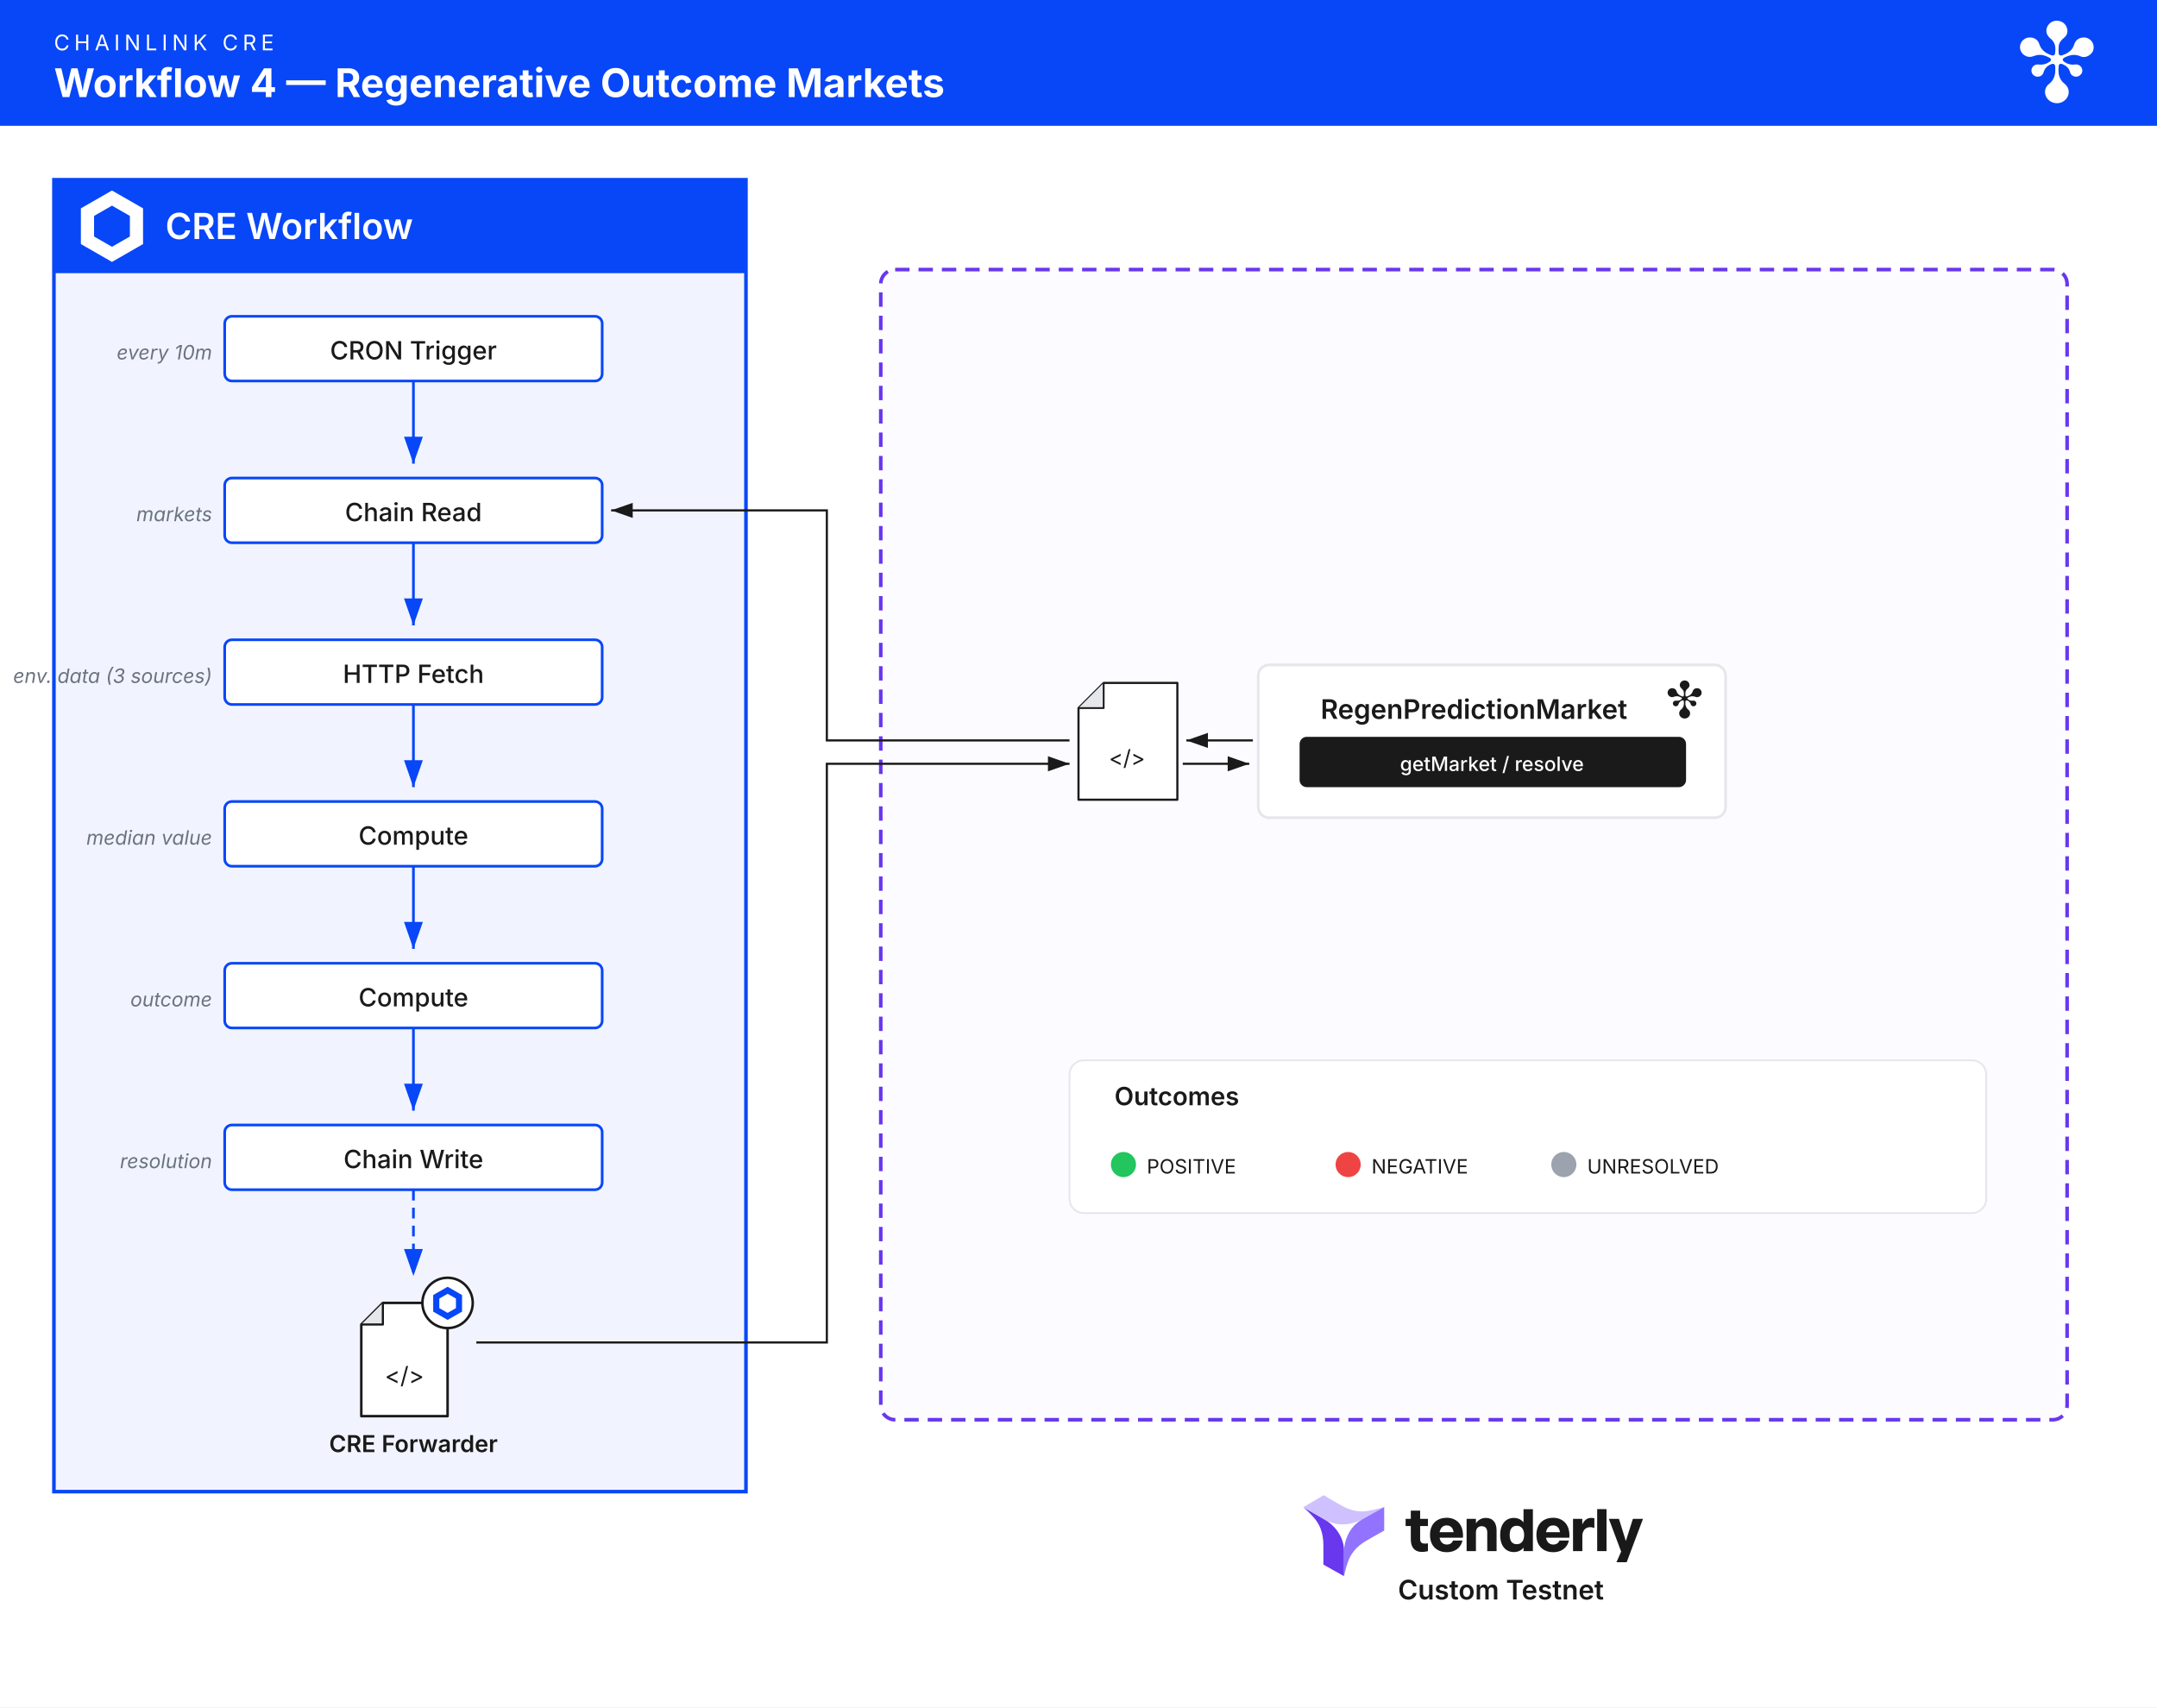
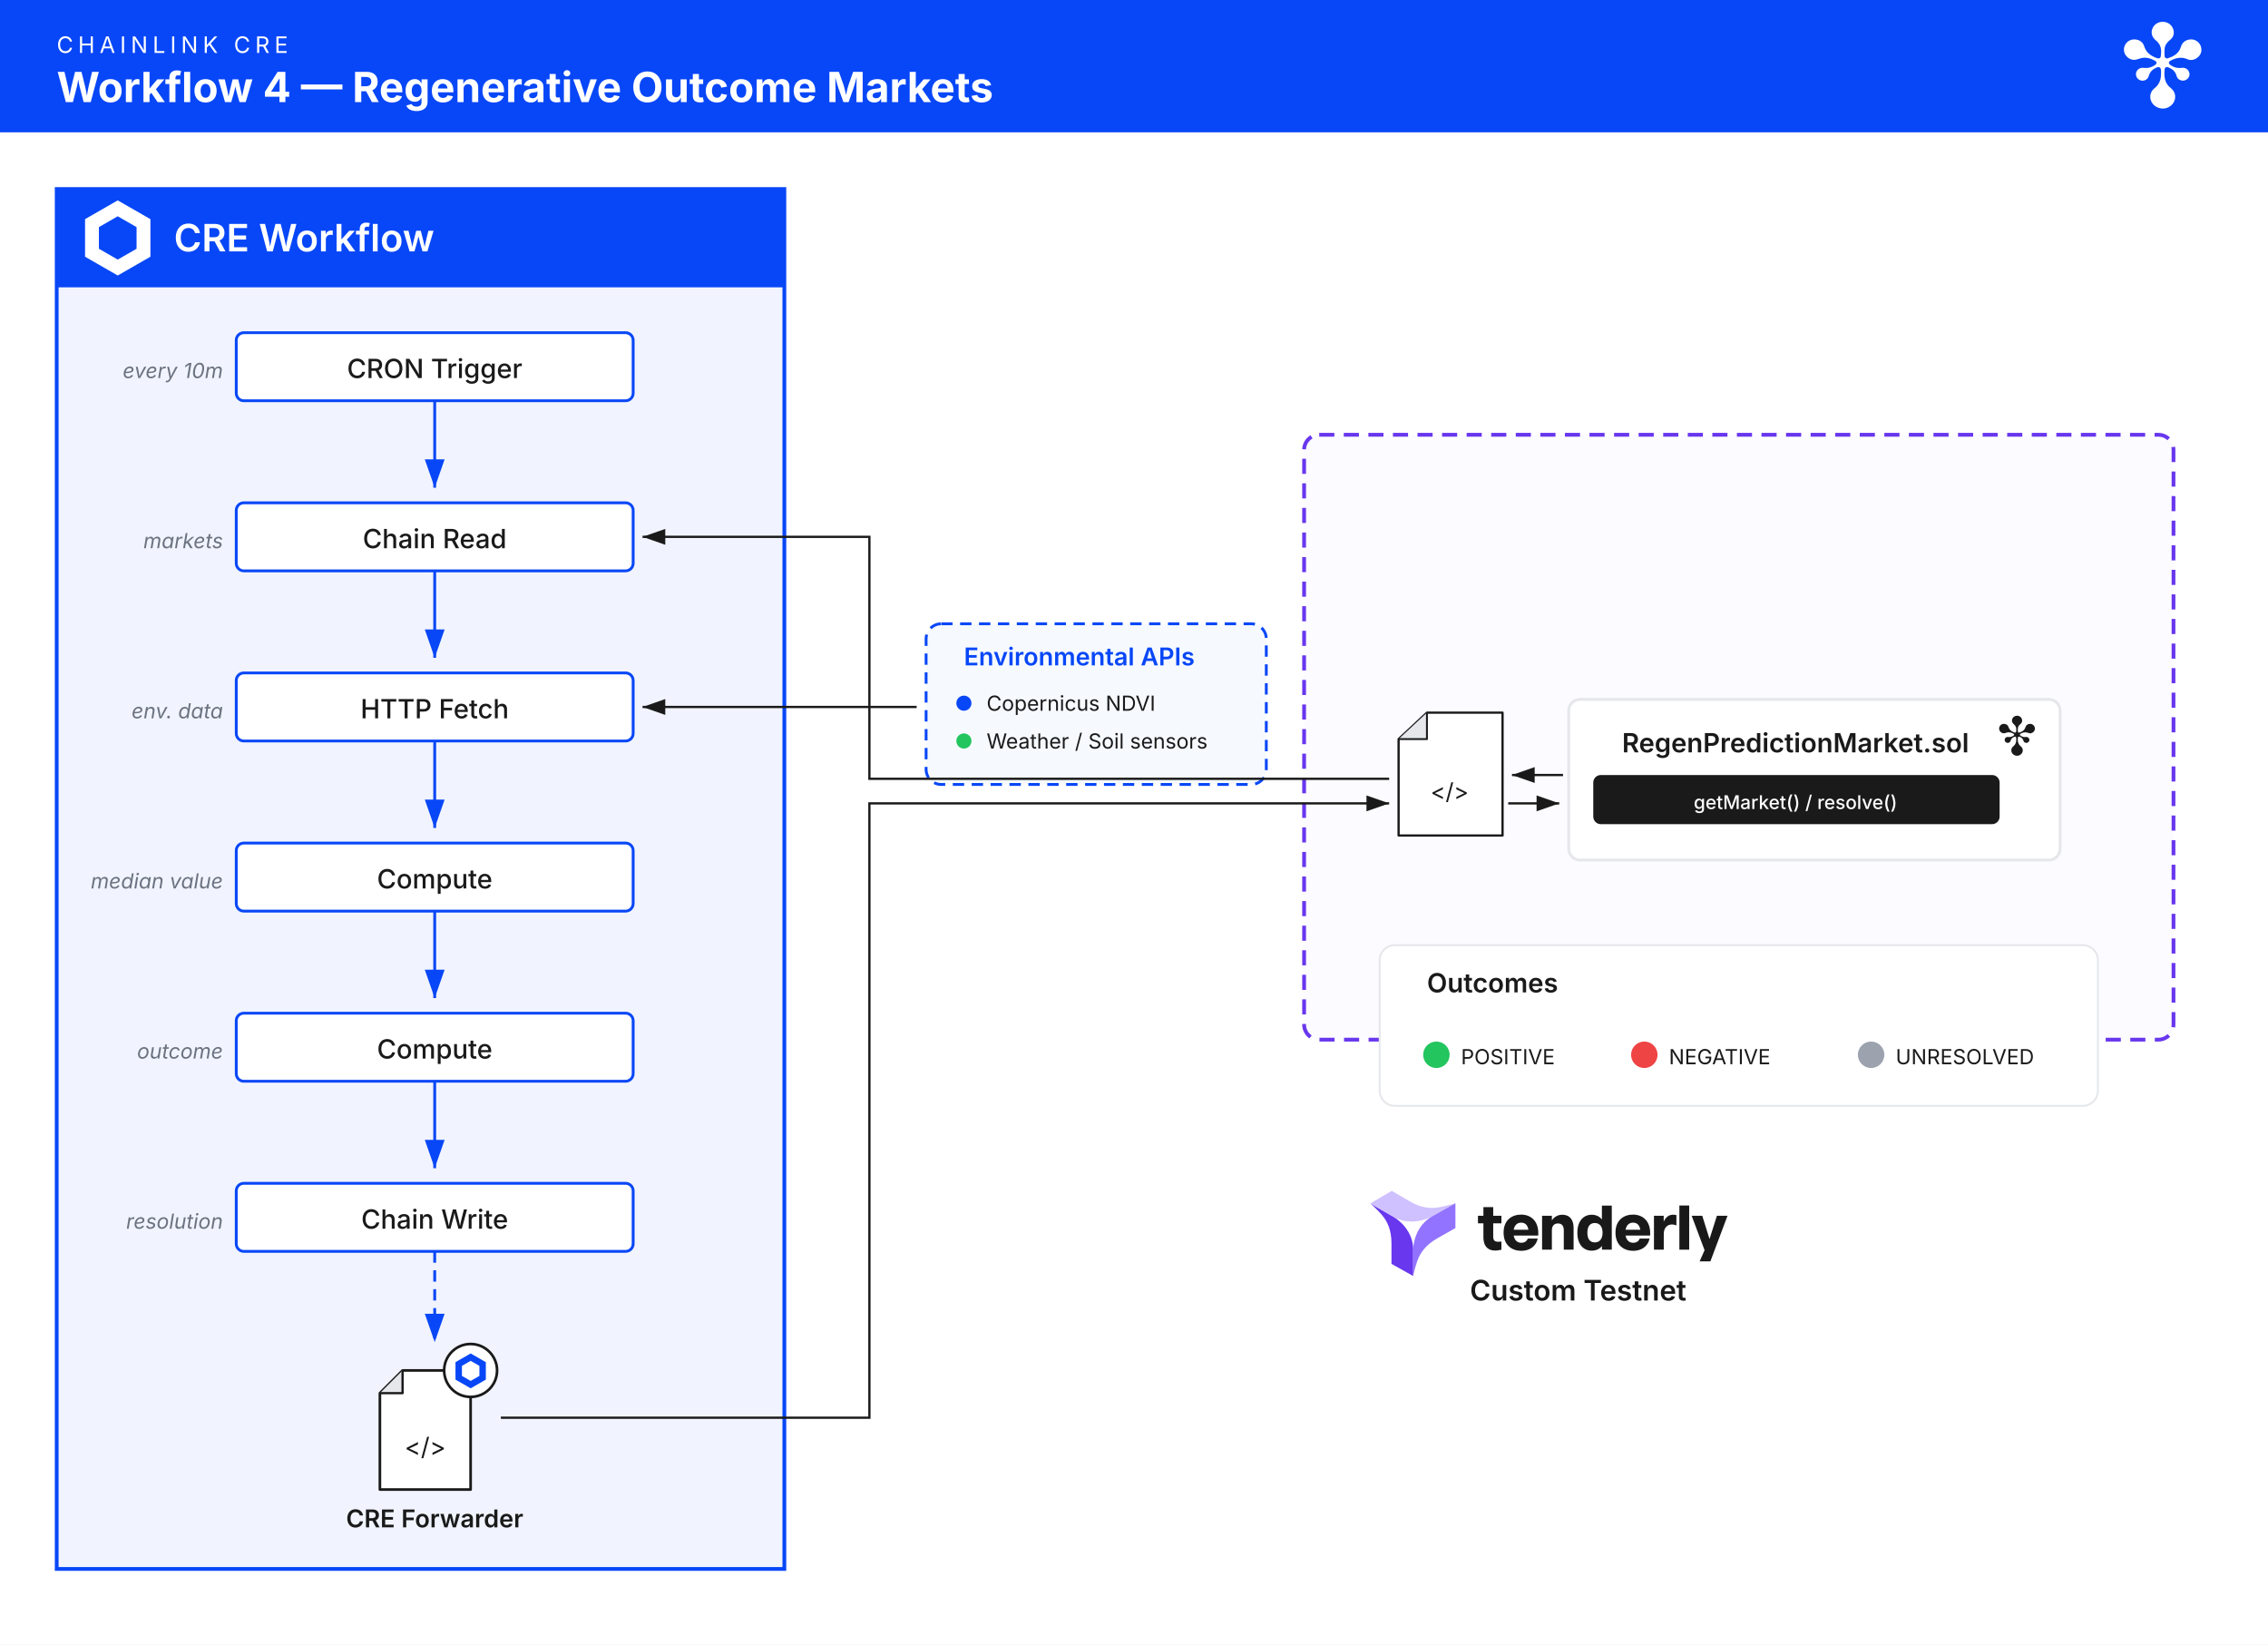
- <svg xmlns="http://www.w3.org/2000/svg" viewBox="0 0 1200 950" font-family="Inter, -apple-system, BlinkMacSystemFont, 'Segoe UI', Roboto, sans-serif">
+ <svg xmlns="http://www.w3.org/2000/svg" viewBox="0 0 1200 870" font-family="Inter, -apple-system, BlinkMacSystemFont, 'Segoe UI', Roboto, sans-serif">
  <defs>
    <marker id="arrowDown" viewBox="0 0 7 10" refX="3.5" refY="10" markerWidth="7" markerHeight="10" orient="0">
      <polygon points="0 0, 7 0, 3.5 10" fill="#0847F7" />
    </marker>
    <marker id="arrowRight" viewBox="0 0 10 7" refX="10" refY="3.5" markerWidth="10" markerHeight="7" orient="0">
      <polygon points="0 0, 10 3.5, 0 7" fill="#1a1a1a" />
    </marker>
    <marker id="arrowLeft" viewBox="0 0 10 7" refX="0" refY="3.5" markerWidth="10" markerHeight="7" orient="0">
      <polygon points="10 0, 0 3.5, 10 7" fill="#1a1a1a" />
    </marker>
  </defs>
-   <rect width="1200" height="950" fill="white" />
+   <rect width="1200" height="870" fill="white" />
  <rect x="0" y="0" width="1200" height="70" fill="#0847F7" />
  <g transform="translate(1120,8) scale(0.13)">
    <path d="M212.521,290.475 C216.027,293.578 219.322,296.384 222.522,299.294 C246.724,321.305 240.96,358.669 210.942,374.455 C184.331,388.449 150.494,376.351 139.356,348.861 C132.007,330.722 137.308,309.935 153.289,297.728 C170.754,284.388 178.548,266.484 179.854,245.219 C180.271,238.411 180.149,231.557 179.979,224.731 C179.705,213.7 172.631,208.844 162.526,213.086 C146.624,219.761 134.772,230.16 130.07,247.764 C126.776,260.097 115.278,267.566 103.299,266.71 C90.673,265.808 80.772,257.258 78.396,245.203 C74.986,227.907 90.073,212.085 108.328,214.582 C124.466,216.788 139.076,213.57 152.66,204.883 C153.641,204.256 154.629,203.634 155.57,202.95 C164.246,196.646 163.921,190.079 154.403,185.056 C137.098,175.924 119.01,170.311 99.228,175 C91.991,176.716 85.091,179.956 77.819,181.4 C55.178,185.893 31.9,168.176 29.195,144.855 C26.514,121.743 44.553,100.231 67.715,98.918 C88.774,97.725 105.762,107.864 111.662,126.968 C117.886,147.117 131.129,160.202 149.427,169.064 C154.202,171.377 159.11,173.548 164.162,175.125 C172.452,177.712 178.29,174.86 179.238,166.385 C181.245,148.426 182.133,130.261 170.345,114.623 C167.073,110.283 163.201,106.233 159.001,102.784 C144.014,90.476 138.469,74.398 143.907,57.633 C149.524,40.313 165.616,28.091 183.954,27.216 C207.677,26.085 226.929,40.454 231.304,63.474 C234.074,78.052 228.983,90.655 217.674,100.003 C206.275,109.426 196.693,119.976 194.869,135.052 C193.62,145.379 193.788,155.995 194.494,166.402 C195,173.847 201.257,177.795 208.152,175.582 C226.553,169.676 243.317,160.955 254.171,144.102 C257.272,139.287 259.373,133.68 261.142,128.182 C267.418,108.678 284.019,97.648 305.785,98.943 C324.215,100.039 340.924,114.938 343.78,133.706 C346.135,149.183 341.224,162.575 328.886,172.353 C316.618,182.075 302.077,185.868 287.615,179.463 C264.338,169.154 242.768,173.268 221.385,183.86 C209.066,189.963 208.937,196.89 220.389,204.483 C234.037,213.531 248.823,216.927 265.099,214.558 C276.897,212.841 287.794,218.721 292.972,228.882 C297.972,238.694 296.626,249.795 288.759,258.008 C281.873,265.196 273.244,268.13 263.298,266.019 C252.894,263.811 245.825,257.389 243.249,247.272 C238.615,229.076 225.831,219.109 209.659,212.446 C202.248,209.393 195.445,212.721 194.667,220.562 C192.436,243.052 192.932,265.279 207.353,284.574 C208.844,286.568 210.622,288.347 212.521,290.475z" fill="white" />
  </g>
  <text x="30" y="28" fill="white" font-size="12" font-weight="400" letter-spacing="2.5">CHAINLINK CRE</text>
  <text x="30" y="54" fill="white" font-size="22" font-weight="700">Workflow 4 — Regenerative Outcome Markets</text>
  <g transform="translate(0,70)">
    <rect x="30" y="30" width="385" height="730" rx="0" fill="#8AA6F9" fill-opacity="0.12" stroke="#0847F7" stroke-width="2" />
    <rect x="30" y="30" width="385" height="52" fill="#0847F7" />
    <g transform="translate(45,36) scale(0.14)">
      <path d="M123.5 0L0 70.973V212.918L123.5 283.89L247 212.918V70.973L123.5 0ZM194.679 182.837L123.523 223.728L52.366 182.837V101.054L123.523 60.162L194.679 101.054V182.837Z" fill="white" />
    </g>
    <text x="92" y="63" fill="white" font-size="20" font-weight="600">CRE Workflow</text>
    <text x="118" y="130" fill="#6B7280" font-size="11" font-style="italic" text-anchor="end">every 10m</text>
    <rect x="125" y="106" width="210" height="36" rx="4" fill="white" stroke="#0847F7" stroke-width="1.5" />
    <text x="230" y="130" text-anchor="middle" fill="#1a1a1a" font-size="14" font-weight="500">CRON Trigger</text>
    <line x1="230" y1="142" x2="230" y2="188" stroke="#0847F7" stroke-width="1.5" marker-end="url(#arrowDown)" />
    <text x="118" y="220" fill="#6B7280" font-size="11" font-style="italic" text-anchor="end">markets</text>
    <rect x="125" y="196" width="210" height="36" rx="4" fill="white" stroke="#0847F7" stroke-width="1.5" />
    <text x="230" y="220" text-anchor="middle" fill="#1a1a1a" font-size="14" font-weight="500">Chain Read</text>
    <line x1="230" y1="232" x2="230" y2="278" stroke="#0847F7" stroke-width="1.5" marker-end="url(#arrowDown)" />
-     <text x="118" y="310" fill="#6B7280" font-size="11" font-style="italic" text-anchor="end">env. data (3 sources)</text>
+     <text x="118" y="310" fill="#6B7280" font-size="11" font-style="italic" text-anchor="end">env. data</text>
    <rect x="125" y="286" width="210" height="36" rx="4" fill="white" stroke="#0847F7" stroke-width="1.5" />
    <text x="230" y="310" text-anchor="middle" fill="#1a1a1a" font-size="14" font-weight="500">HTTP Fetch</text>
    <line x1="230" y1="322" x2="230" y2="368" stroke="#0847F7" stroke-width="1.5" marker-end="url(#arrowDown)" />
    <text x="118" y="400" fill="#6B7280" font-size="11" font-style="italic" text-anchor="end">median value</text>
    <rect x="125" y="376" width="210" height="36" rx="4" fill="white" stroke="#0847F7" stroke-width="1.5" />
    <text x="230" y="400" text-anchor="middle" fill="#1a1a1a" font-size="14" font-weight="500">Compute</text>
    <line x1="230" y1="412" x2="230" y2="458" stroke="#0847F7" stroke-width="1.5" marker-end="url(#arrowDown)" />
    <text x="118" y="490" fill="#6B7280" font-size="11" font-style="italic" text-anchor="end">outcome</text>
    <rect x="125" y="466" width="210" height="36" rx="4" fill="white" stroke="#0847F7" stroke-width="1.5" />
    <text x="230" y="490" text-anchor="middle" fill="#1a1a1a" font-size="14" font-weight="500">Compute</text>
    <line x1="230" y1="502" x2="230" y2="548" stroke="#0847F7" stroke-width="1.5" marker-end="url(#arrowDown)" />
    <text x="118" y="580" fill="#6B7280" font-size="11" font-style="italic" text-anchor="end">resolution</text>
    <rect x="125" y="556" width="210" height="36" rx="4" fill="white" stroke="#0847F7" stroke-width="1.5" />
    <text x="230" y="580" text-anchor="middle" fill="#1a1a1a" font-size="14" font-weight="500">Chain Write</text>
    <line x1="230" y1="592" x2="230" y2="640" stroke="#0847F7" stroke-width="1.5" stroke-dasharray="6,4" marker-end="url(#arrowDown)" />
    <path d="M213,655 L249,655 L249,718 L201,718 L201,667 Z" fill="white" stroke="#1a1a1a" stroke-width="1.4" stroke-linejoin="round" />
    <path d="M201,667 L213,667 L213,655" fill="#e5e7eb" stroke="#1a1a1a" stroke-width="1.2" stroke-linejoin="round" />
    <text x="225" y="700" text-anchor="middle" fill="#1a1a1a" font-size="13">&lt;/&gt;</text>
    <circle cx="249" cy="655" r="14" fill="white" stroke="#1a1a1a" stroke-width="1.4" />
    <g transform="translate(241,646) scale(0.065)">
      <path d="M123.5 0L0 70.973V212.918L123.5 283.89L247 212.918V70.973L123.5 0ZM194.679 182.837L123.523 223.728L52.366 182.837V101.054L123.523 60.162L194.679 101.054V182.837Z" fill="#0847F7" />
    </g>
    <text x="230" y="738" text-anchor="middle" fill="#1a1a1a" font-size="13" font-weight="600">CRE Forwarder</text>
-     <rect x="490" y="80" width="660" height="640" rx="8" fill="#F5F3FF" fill-opacity="0.35" stroke="#6837EE" stroke-width="2" stroke-dasharray="8,5" />
-     <rect x="700" y="300" width="260" height="85" rx="6" fill="white" stroke="#e5e7eb" stroke-width="1.5" />
-     <text x="820" y="330" text-anchor="middle" fill="#1a1a1a" font-size="15" font-weight="600">RegenPredictionMarket</text>
-     <g transform="translate(926,307) scale(0.06)">
+     <rect x="490" y="260" width="180" height="85" rx="8" fill="#EFF6FF" fill-opacity="0.5" stroke="#0847F7" stroke-width="1.5" stroke-dasharray="6,4" />
+     <text x="510" y="282" fill="#0847F7" font-size="13" font-weight="600">Environmental APIs</text>
+     <circle cx="510" cy="302" r="4" fill="#0847F7" />
+     <text x="522" y="306" fill="#1a1a1a" font-size="11">Copernicus NDVI</text>
+     <circle cx="510" cy="322" r="4" fill="#22C55E" />
+     <text x="522" y="326" fill="#1a1a1a" font-size="11">Weather / Soil sensors</text>
+     <rect x="690" y="160" width="460" height="320" rx="8" fill="#F5F3FF" fill-opacity="0.35" stroke="#6837EE" stroke-width="2" stroke-dasharray="8,5" />
+     <rect x="830" y="300" width="260" height="85" rx="6" fill="white" stroke="#e5e7eb" stroke-width="1.5" />
+     <text x="950" y="328" text-anchor="middle" fill="#1a1a1a" font-size="14" font-weight="600">RegenPredictionMarket.sol</text>
+     <g transform="translate(1056,307) scale(0.06)">
      <path d="M212.521,290.475 C216.027,293.578 219.322,296.384 222.522,299.294 C246.724,321.305 240.96,358.669 210.942,374.455 C184.331,388.449 150.494,376.351 139.356,348.861 C132.007,330.722 137.308,309.935 153.289,297.728 C170.754,284.388 178.548,266.484 179.854,245.219 C180.271,238.411 180.149,231.557 179.979,224.731 C179.705,213.7 172.631,208.844 162.526,213.086 C146.624,219.761 134.772,230.16 130.07,247.764 C126.776,260.097 115.278,267.566 103.299,266.71 C90.673,265.808 80.772,257.258 78.396,245.203 C74.986,227.907 90.073,212.085 108.328,214.582 C124.466,216.788 139.076,213.57 152.66,204.883 C153.641,204.256 154.629,203.634 155.57,202.95 C164.246,196.646 163.921,190.079 154.403,185.056 C137.098,175.924 119.01,170.311 99.228,175 C91.991,176.716 85.091,179.956 77.819,181.4 C55.178,185.893 31.9,168.176 29.195,144.855 C26.514,121.743 44.553,100.231 67.715,98.918 C88.774,97.725 105.762,107.864 111.662,126.968 C117.886,147.117 131.129,160.202 149.427,169.064 C154.202,171.377 159.11,173.548 164.162,175.125 C172.452,177.712 178.29,174.86 179.238,166.385 C181.245,148.426 182.133,130.261 170.345,114.623 C167.073,110.283 163.201,106.233 159.001,102.784 C144.014,90.476 138.469,74.398 143.907,57.633 C149.524,40.313 165.616,28.091 183.954,27.216 C207.677,26.085 226.929,40.454 231.304,63.474 C234.074,78.052 228.983,90.655 217.674,100.003 C206.275,109.426 196.693,119.976 194.869,135.052 C193.62,145.379 193.788,155.995 194.494,166.402 C195,173.847 201.257,177.795 208.152,175.582 C226.553,169.676 243.317,160.955 254.171,144.102 C257.272,139.287 259.373,133.68 261.142,128.182 C267.418,108.678 284.019,97.648 305.785,98.943 C324.215,100.039 340.924,114.938 343.78,133.706 C346.135,149.183 341.224,162.575 328.886,172.353 C316.618,182.075 302.077,185.868 287.615,179.463 C264.338,169.154 242.768,173.268 221.385,183.86 C209.066,189.963 208.937,196.89 220.389,204.483 C234.037,213.531 248.823,216.927 265.099,214.558 C276.897,212.841 287.794,218.721 292.972,228.882 C297.972,238.694 296.626,249.795 288.759,258.008 C281.873,265.196 273.244,268.13 263.298,266.019 C252.894,263.811 245.825,257.389 243.249,247.272 C238.615,229.076 225.831,219.109 209.659,212.446 C202.248,209.393 195.445,212.721 194.667,220.562 C192.436,243.052 192.932,265.279 207.353,284.574 C208.844,286.568 210.622,288.347 212.521,290.475z" fill="#1a1a1a" />
    </g>
-     <rect x="723" y="340" width="215" height="28" rx="4" fill="#1a1a1a" />
-     <text x="830" y="359" text-anchor="middle" fill="white" font-size="11" font-weight="500">getMarket / resolve</text>
-     <path d="M614,310 L655,310 L655,375 L600,375 L600,324 Z" fill="white" stroke="#1a1a1a" stroke-width="1.2" stroke-linejoin="round" />
-     <path d="M600,324 L614,324 L614,310" fill="#e5e7eb" stroke="#1a1a1a" stroke-width="1.0" stroke-linejoin="round" />
-     <text x="627" y="356" text-anchor="middle" fill="#1a1a1a" font-size="12">&lt;/&gt;</text>
-     <line x1="697" y1="342" x2="660" y2="342" stroke="#1a1a1a" stroke-width="1.2" marker-end="url(#arrowLeft)" />
-     <line x1="658" y1="355" x2="695" y2="355" stroke="#1a1a1a" stroke-width="1.2" marker-end="url(#arrowRight)" />
-     <path d="M595,342 L460,342 L460,214 L340,214" fill="none" stroke="#1a1a1a" stroke-width="1.2" marker-end="url(#arrowLeft)" />
-     <path d="M265,677 L460,677 L460,355 L595,355" fill="none" stroke="#1a1a1a" stroke-width="1.2" marker-end="url(#arrowRight)" />
-     <rect x="595" y="520" width="510" height="85" rx="8" fill="white" stroke="#e5e7eb" stroke-width="1" />
-     <text x="620" y="545" fill="#1a1a1a" font-size="14" font-weight="600">Outcomes</text>
-     <circle cx="625" cy="578" r="7" fill="#22C55E" />
-     <text x="638" y="583" fill="#1a1a1a" font-size="11">POSITIVE</text>
-     <circle cx="750" cy="578" r="7" fill="#EF4444" />
-     <text x="763" y="583" fill="#1a1a1a" font-size="11">NEGATIVE</text>
-     <circle cx="870" cy="578" r="7" fill="#9CA3AF" />
-     <text x="883" y="583" fill="#1a1a1a" font-size="11">UNRESOLVED</text>
-     <g transform="translate(725,762) scale(0.13)">
+     <rect x="843" y="340" width="215" height="26" rx="4" fill="#1a1a1a" />
+     <text x="950" y="358" text-anchor="middle" fill="white" font-size="10" font-weight="500">getMarket() / resolve()</text>
+     <path d="M755,307 L795,307 L795,372 L740,372 L740,321 Z" fill="white" stroke="#1a1a1a" stroke-width="1.2" stroke-linejoin="round" />
+     <path d="M740,321 L755,321 L755,307" fill="#e5e7eb" stroke="#1a1a1a" stroke-width="1.0" stroke-linejoin="round" />
+     <text x="767" y="353" text-anchor="middle" fill="#1a1a1a" font-size="12">&lt;/&gt;</text>
+     <line x1="827" y1="340" x2="800" y2="340" stroke="#1a1a1a" stroke-width="1.2" marker-end="url(#arrowLeft)" />
+     <line x1="798" y1="355" x2="825" y2="355" stroke="#1a1a1a" stroke-width="1.2" marker-end="url(#arrowRight)" />
+     <path d="M735,342 L460,342 L460,214 L340,214" fill="none" stroke="#1a1a1a" stroke-width="1.2" marker-end="url(#arrowLeft)" />
+     <path d="M485,304 L460,304 L460,304 L340,304" fill="none" stroke="#1a1a1a" stroke-width="1.2" marker-end="url(#arrowLeft)" />
+     <path d="M265,680 L460,680 L460,355 L735,355" fill="none" stroke="#1a1a1a" stroke-width="1.2" marker-end="url(#arrowRight)" />
+     <rect x="730" y="430" width="380" height="85" rx="8" fill="white" stroke="#e5e7eb" stroke-width="1" />
+     <text x="755" y="455" fill="#1a1a1a" font-size="14" font-weight="600">Outcomes</text>
+     <circle cx="760" cy="488" r="7" fill="#22C55E" />
+     <text x="773" y="493" fill="#1a1a1a" font-size="11">POSITIVE</text>
+     <circle cx="870" cy="488" r="7" fill="#EF4444" />
+     <text x="883" y="493" fill="#1a1a1a" font-size="11">NEGATIVE</text>
+     <circle cx="990" cy="488" r="7" fill="#9CA3AF" />
+     <text x="1003" y="493" fill="#1a1a1a" font-size="11">UNRESOLVED</text>
+     <g transform="translate(725,560) scale(0.13)">
      <path d="M174.71,239.01v107.34l-88.28-49.28v-83.15c-.03-56.72-17.73-91.51-40.1-117.23C23.97,70.98.32,51.19.32,51.19l93.59,54.04c26.71,15.31,80.77,61.1,80.8,133.78Z" fill="#6837ee" />
      <path d="M93.91,105.24L.32,51.19,87.5,0l71.97,41.94c49.1,28.58,88.15,30.89,121.69,24.59,33.53-6.3,65.51-16.16,65.51-16.16l-94.15,52.91c-26.72,15.29-95.69,38.59-158.61,1.96Z" fill="#cfc0ff" />
      <path d="M252.52,103.27l94.15-52.91v100.92l-72.52,40.99c-49.45,27.98-71.07,60.5-82.47,92.59-11.4,32.08-16.97,61.49-16.97,61.49v-107.34c.18-30.73,14.44-99.88,77.81-135.74Z" fill="#9273ff" />
      <path d="M533.85,131.95h-33.4v53.79c0,18.62,7.39,23.64,33.4,20.39v33.4c-45.22,10.93-73.29-5.02-73.29-51.72v-55.86h-22.17v-30.74h22.17v-35.17h39.9v35.17h33.4v30.74Z" fill="#191919" />
      <path d="M683.68,181.89h-99.89c2.95,16.25,12.12,29.26,31.03,29.26,15.37,0,23.05-8.27,26.6-17.14h40.19c-7.68,33.99-35.17,49.95-67.09,49.95-36.35,0-71.82-21.57-71.82-74.18s35.76-73.29,71.52-73.29,73.59,22.76,69.45,85.41ZM583.79,158.25h59.99c-2.95-18.03-12.41-28.96-29.85-28.96s-27.19,12.41-30.14,28.96Z" fill="#191919" />
      <path d="M827.6,150.27v88.96h-39.9v-79.21c0-17.73-7.98-27.49-23.94-27.49s-24.53,10.93-24.53,27.49v79.21h-39.9V101.21h39.9v18.91c5.61-9.16,19.5-23.05,42.26-23.05,30.74,0,46.1,20.98,46.1,53.2Z" fill="#191919" />
      <path d="M942.85,59.83h40.19v179.39h-39.9v-15.07c-9.46,12.12-24.23,19.21-41.67,19.21-33.99,0-58.52-25.71-58.52-73s24.53-73.29,58.52-73.29c17.44,0,31.92,7.09,41.38,19.21v-56.45ZM945.51,170.37c0-21.87-9.46-39.6-31.33-39.6s-30.44,16.26-30.44,39.6,8.87,39.31,30.44,39.31,31.33-17.44,31.33-39.31Z" fill="#191919" />
      <path d="M1139.08,181.89h-99.89c2.95,16.25,12.12,29.26,31.03,29.26,15.37,0,23.05-8.27,26.6-17.14h40.19c-7.68,33.99-35.17,49.95-67.09,49.95-36.35,0-71.82-21.57-71.82-74.18s35.76-73.29,71.52-73.29,73.59,22.76,69.45,85.41ZM1039.19,158.25h59.99c-2.95-18.03-12.41-28.96-29.85-28.96s-27.19,12.41-30.14,28.96Z" fill="#191919" />
      <path d="M1194.33,125.15c11.23-23.64,27.19-31.92,51.72-26.6v41.67h-1.18c-25.12-10.64-50.24,2.66-50.24,34.87v64.13h-39.9V101.21h39.6v23.94Z" fill="#191919" />
      <path d="M1258.16,239.23V59.54h39.9v179.69h-39.9Z" fill="#191919" />
      <path d="M1410.95,101.21h43.15l-69.75,185.6h-43.74l20.1-45.51-52.61-140.08h43.15l29.55,94.87,30.14-94.87Z" fill="#191919" />
    </g>
-     <text x="835" y="820" text-anchor="middle" fill="#191919" font-size="15" font-weight="600">Custom Testnet</text>
+     <text x="835" y="618" text-anchor="middle" fill="#191919" font-size="15" font-weight="600">Custom Testnet</text>
  </g>
</svg>
